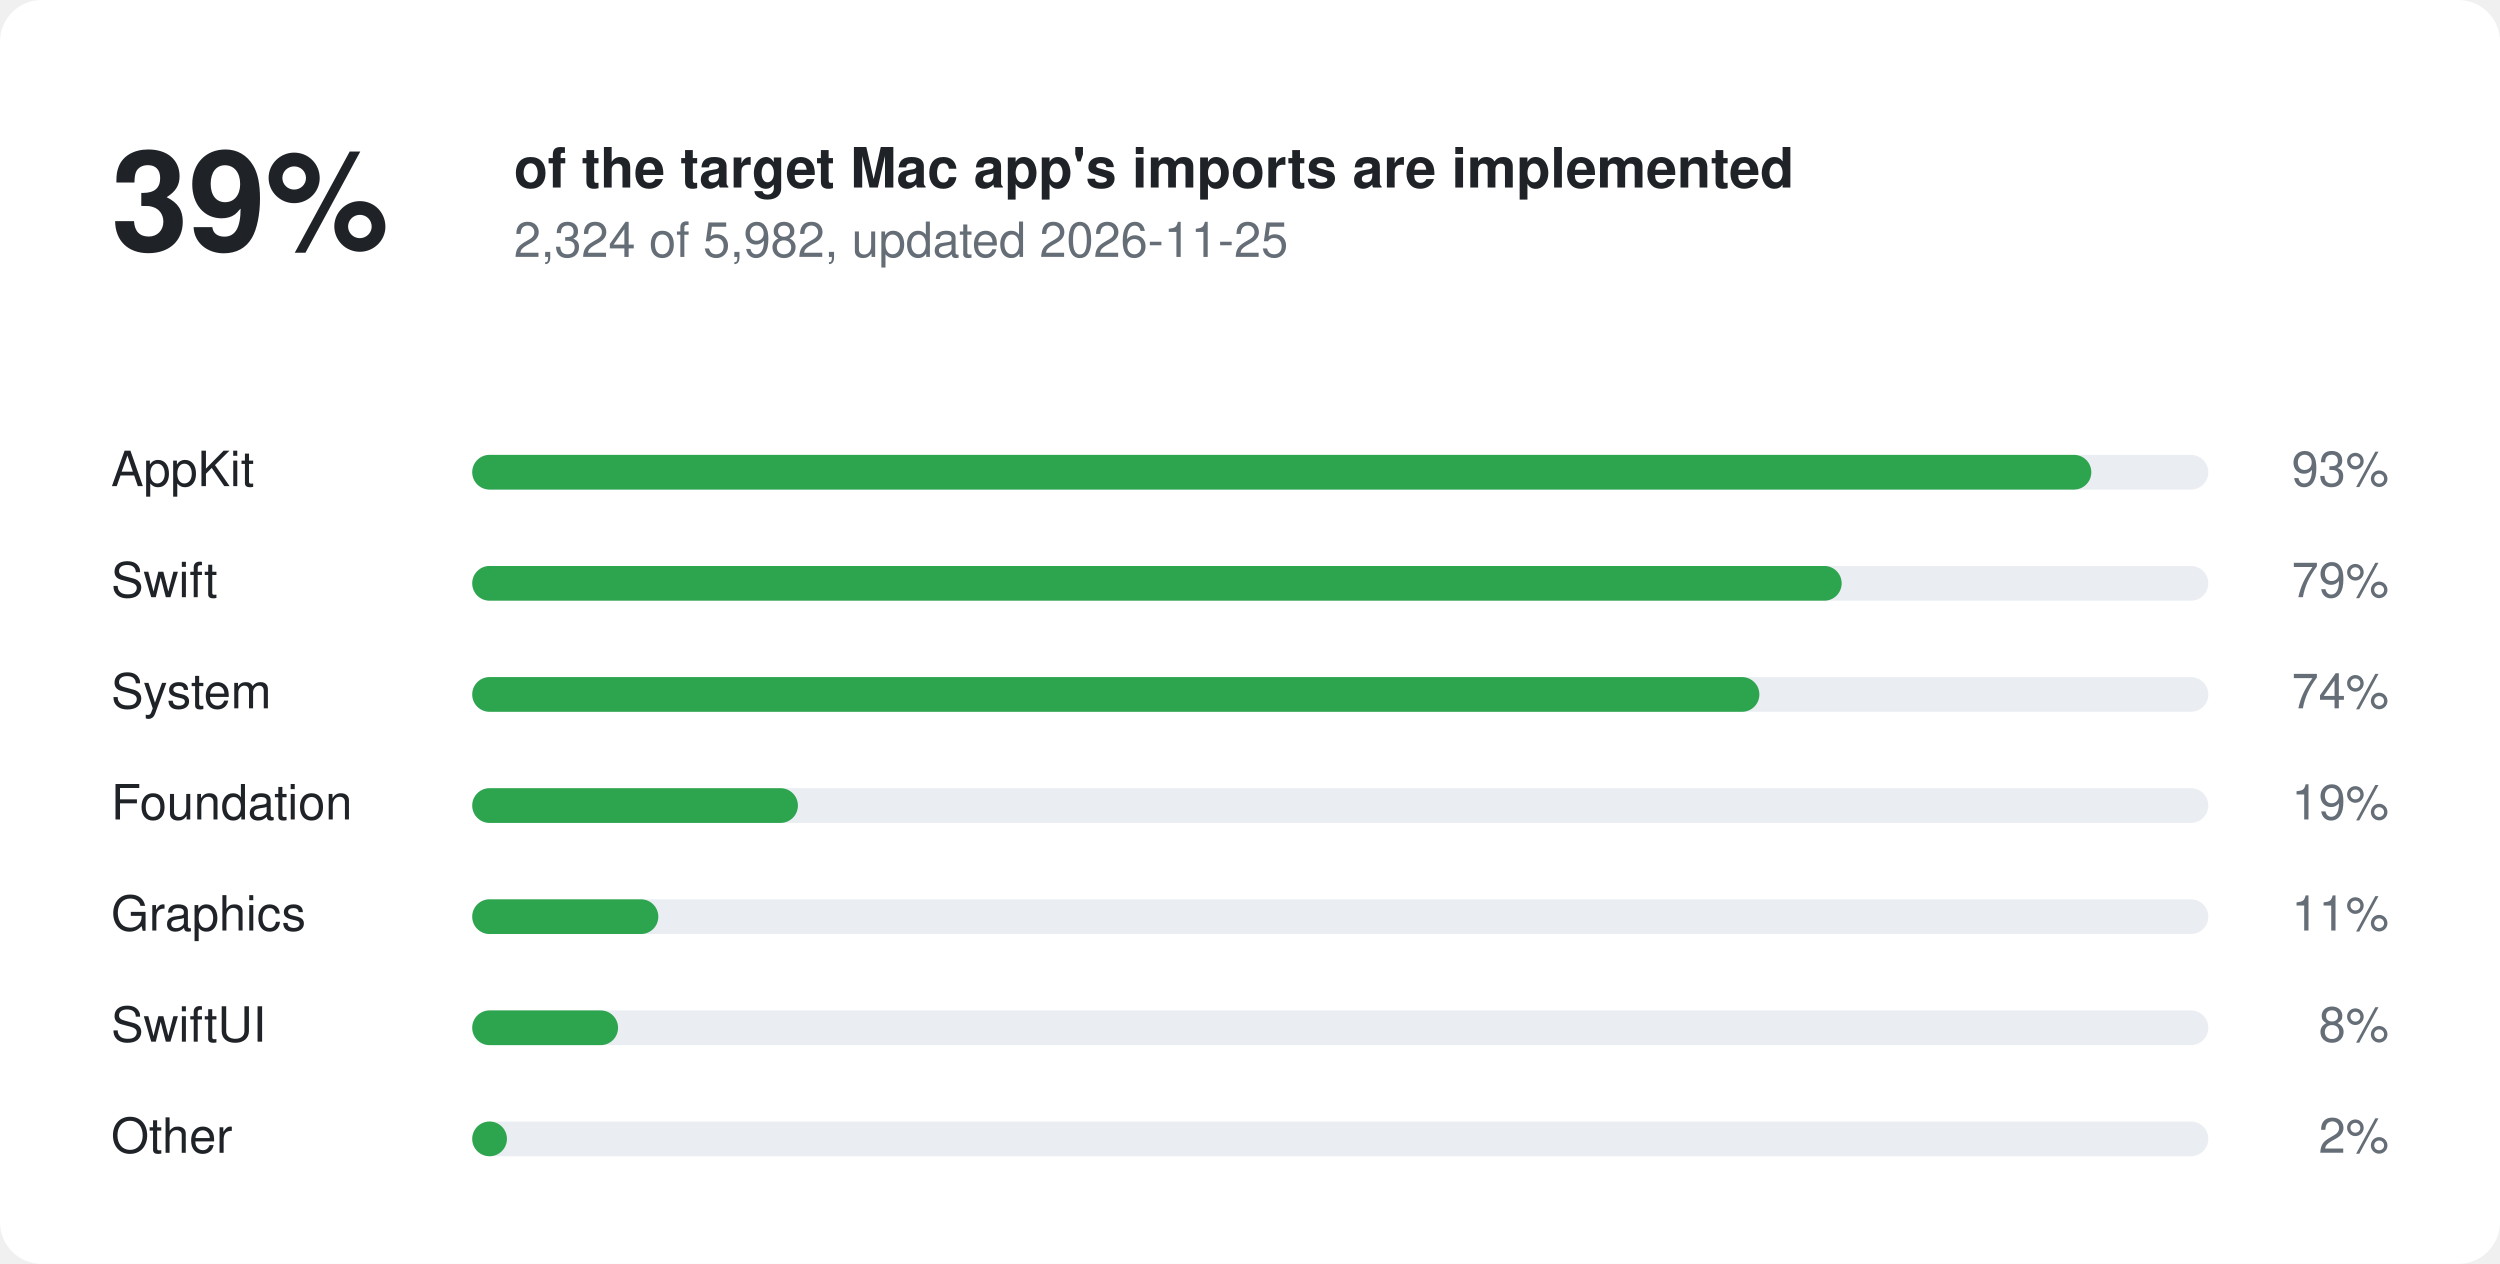
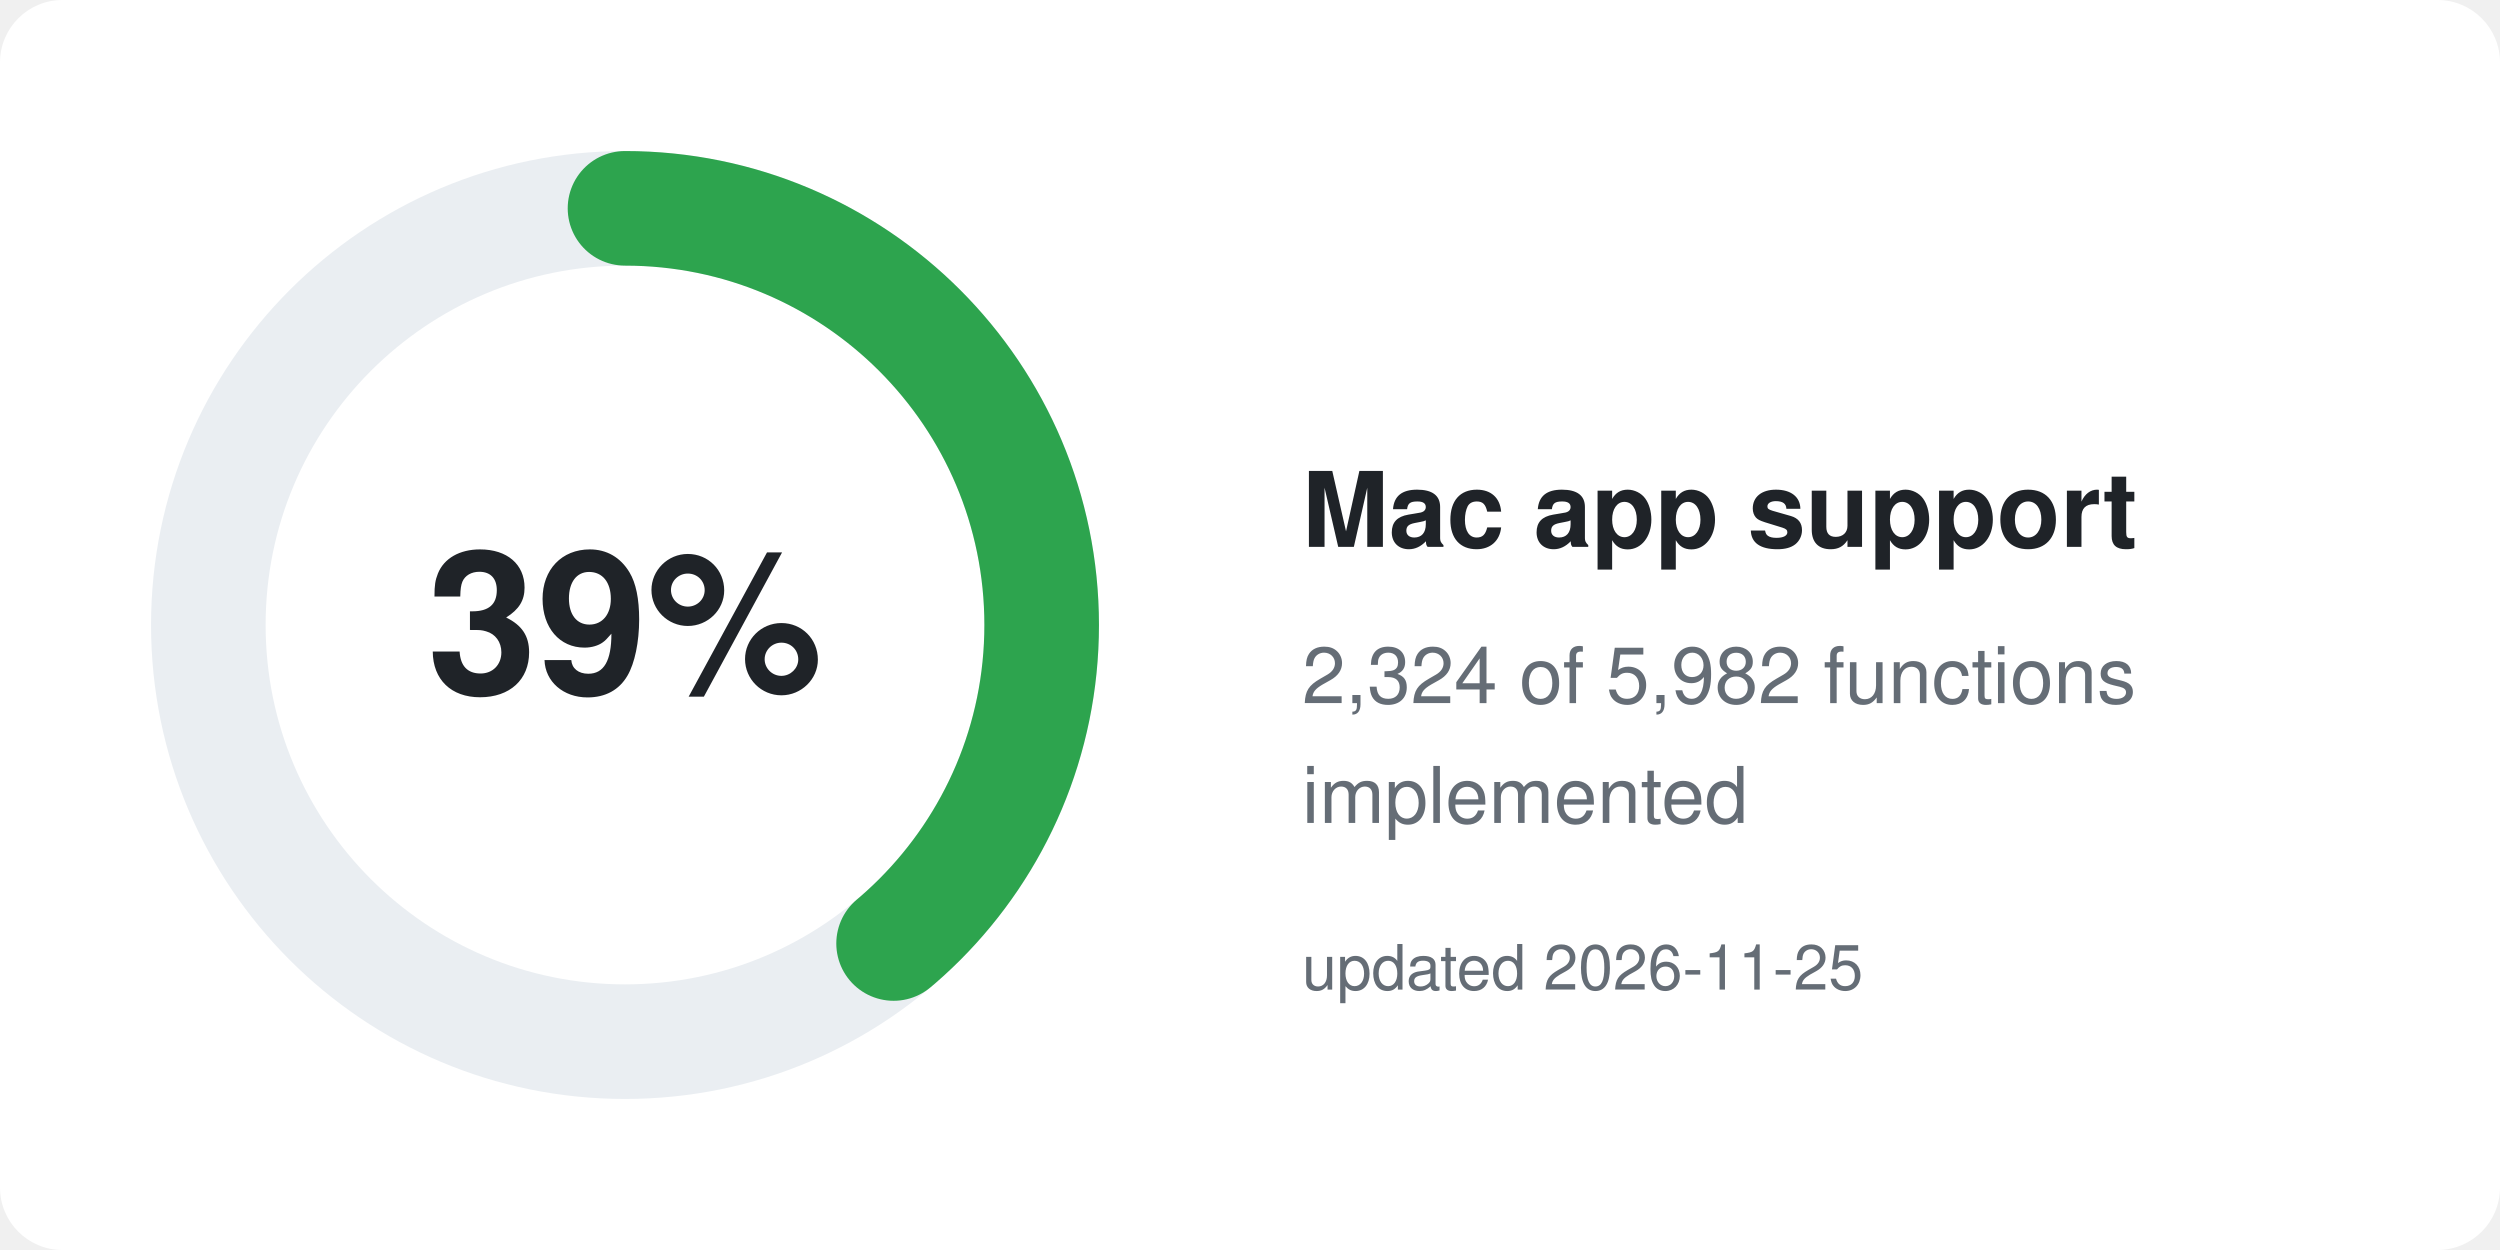
- <svg xmlns="http://www.w3.org/2000/svg" width="720" height="364" viewBox="0 0 720 364">
+ <svg xmlns="http://www.w3.org/2000/svg" width="480" height="240" viewBox="0 0 480 240">
  <style>
  text { font-family: system-ui, -apple-system, "Segoe UI", Helvetica, Arial, sans-serif; }
  .bg { fill: #ffffff; } .ink { fill: #1f2328; } .mute { fill: #656d76; }
-   .track { fill: #eaeef2; } .done { fill: #2da44e; }
+   .track { stroke: #eaeef2; } .done { stroke: #2da44e; }
  @media (prefers-color-scheme: dark) {
    .bg { fill: #0d1117; } .ink { fill: #e6edf3; } .mute { fill: #8d96a0; }
-     .track { fill: #21262d; } .done { fill: #3fb950; }
+     .track { stroke: #21262d; } .done { stroke: #3fb950; }
  }
</style>
-   <rect width="720" height="364" rx="12" class="bg" />
-   <text x="32" y="72" class="ink" font-size="40" font-weight="700">39%</text>
-   <text x="148" y="54" class="ink" font-size="16" font-weight="600">of the target Mac app's imports are implemented</text>
-   <text x="148" y="74" class="mute" font-size="14">2,324 of 5,982, updated 2026-11-25</text>
-   <text x="32" y="140" class="ink" font-size="14">AppKit</text>
-   <rect x="136" y="131" width="500" height="10" rx="5" class="track" />
-   <rect x="136" y="131" width="466.3" height="10" rx="5" class="done" />
-   <text x="688" y="140" class="mute" font-size="14" text-anchor="end">93%</text>
-   <text x="32" y="172" class="ink" font-size="14">Swift</text>
-   <rect x="136" y="163" width="500" height="10" rx="5" class="track" />
-   <rect x="136" y="163" width="394.4" height="10" rx="5" class="done" />
-   <text x="688" y="172" class="mute" font-size="14" text-anchor="end">79%</text>
-   <text x="32" y="204" class="ink" font-size="14">System</text>
-   <rect x="136" y="195" width="500" height="10" rx="5" class="track" />
-   <rect x="136" y="195" width="370.7" height="10" rx="5" class="done" />
-   <text x="688" y="204" class="mute" font-size="14" text-anchor="end">74%</text>
-   <text x="32" y="236" class="ink" font-size="14">Foundation</text>
-   <rect x="136" y="227" width="500" height="10" rx="5" class="track" />
-   <rect x="136" y="227" width="93.8" height="10" rx="5" class="done" />
-   <text x="688" y="236" class="mute" font-size="14" text-anchor="end">19%</text>
-   <text x="32" y="268" class="ink" font-size="14">Graphics</text>
-   <rect x="136" y="259" width="500" height="10" rx="5" class="track" />
-   <rect x="136" y="259" width="53.6" height="10" rx="5" class="done" />
-   <text x="688" y="268" class="mute" font-size="14" text-anchor="end">11%</text>
-   <text x="32" y="300" class="ink" font-size="14">SwiftUI</text>
-   <rect x="136" y="291" width="500" height="10" rx="5" class="track" />
-   <rect x="136" y="291" width="42.0" height="10" rx="5" class="done" />
-   <text x="688" y="300" class="mute" font-size="14" text-anchor="end">8%</text>
-   <text x="32" y="332" class="ink" font-size="14">Other</text>
-   <rect x="136" y="323" width="500" height="10" rx="5" class="track" />
-   <rect x="136" y="323" width="10.0" height="10" rx="5" class="done" />
-   <text x="688" y="332" class="mute" font-size="14" text-anchor="end">2%</text>
+   <rect width="480" height="240" rx="12" class="bg" />
+   <circle cx="120" cy="120" r="80" fill="none" class="track" stroke-width="22" />
+   <circle cx="120" cy="120" r="80" fill="none" class="done" stroke-width="22" stroke-linecap="round" stroke-dasharray="195.3 502.7" transform="rotate(-90 120 120)" />
+   <text x="120" y="133" text-anchor="middle" class="ink" font-size="38" font-weight="700">39%</text>
+   <text x="250" y="105" class="ink" font-size="20" font-weight="600">Mac app support</text>
+   <text x="250" y="135" class="mute" font-size="15">2,324 of 5,982 functions</text>
+   <text x="250" y="158" class="mute" font-size="15">implemented</text>
+   <text x="250" y="190" class="mute" font-size="12">updated 2026-11-25</text>
</svg>
